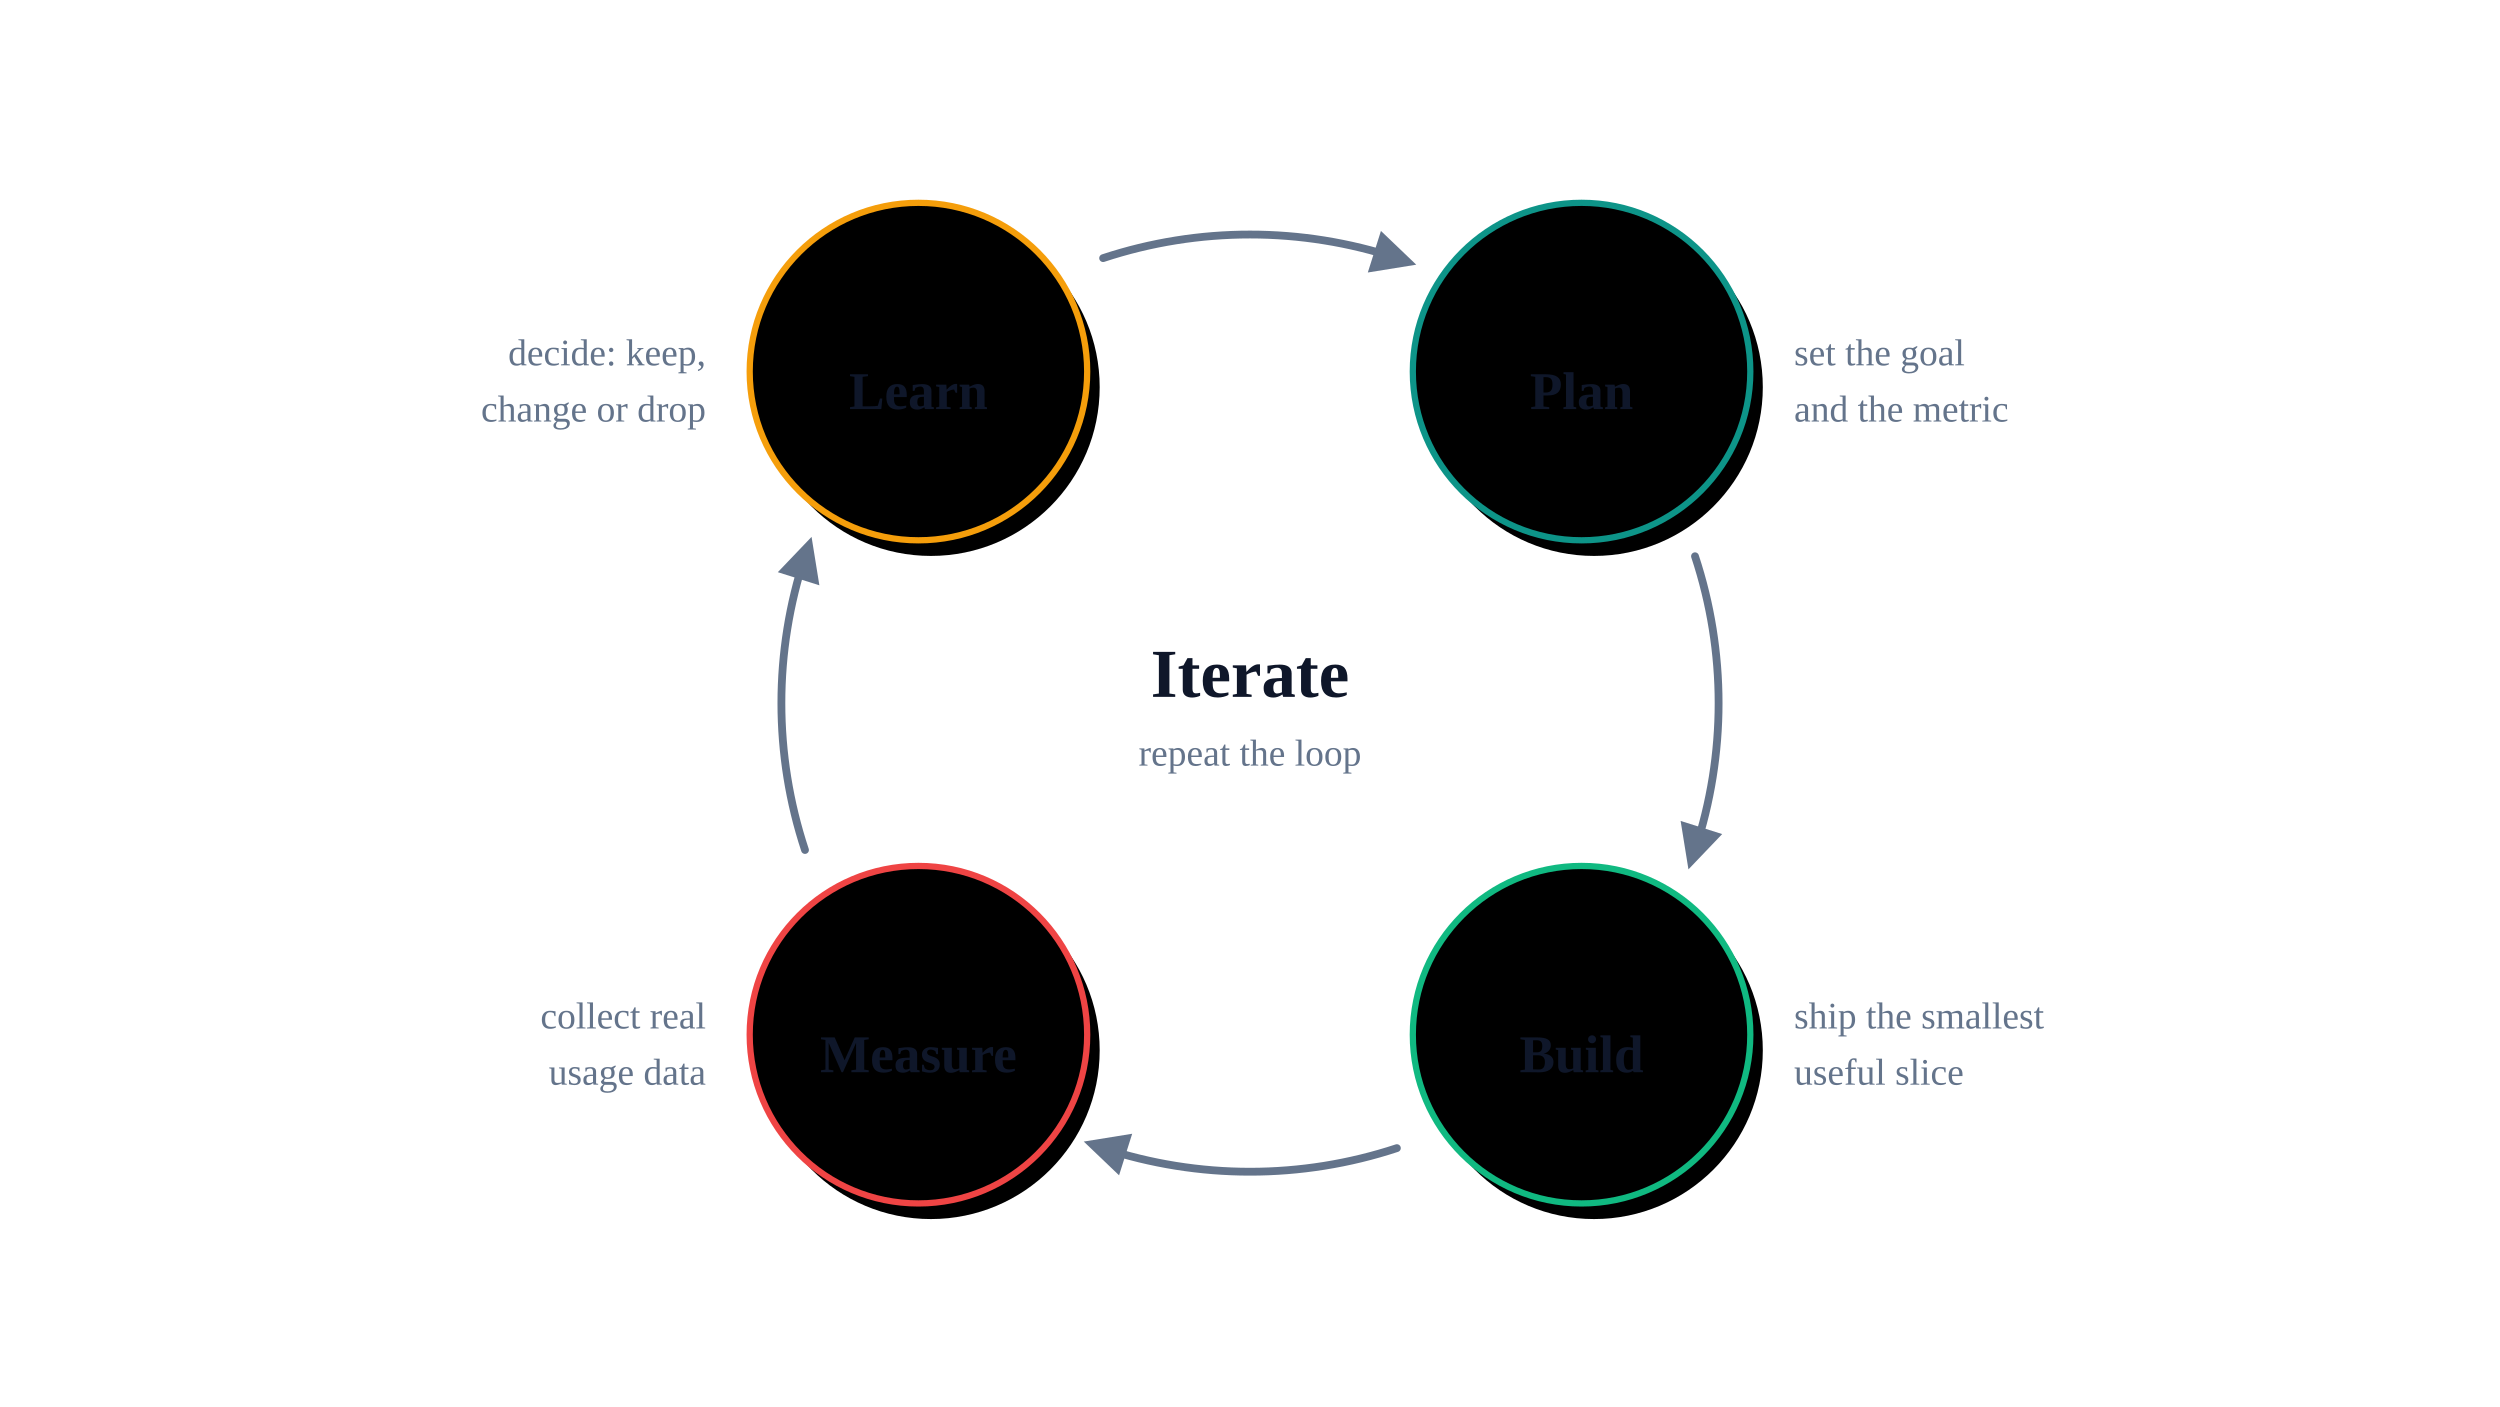
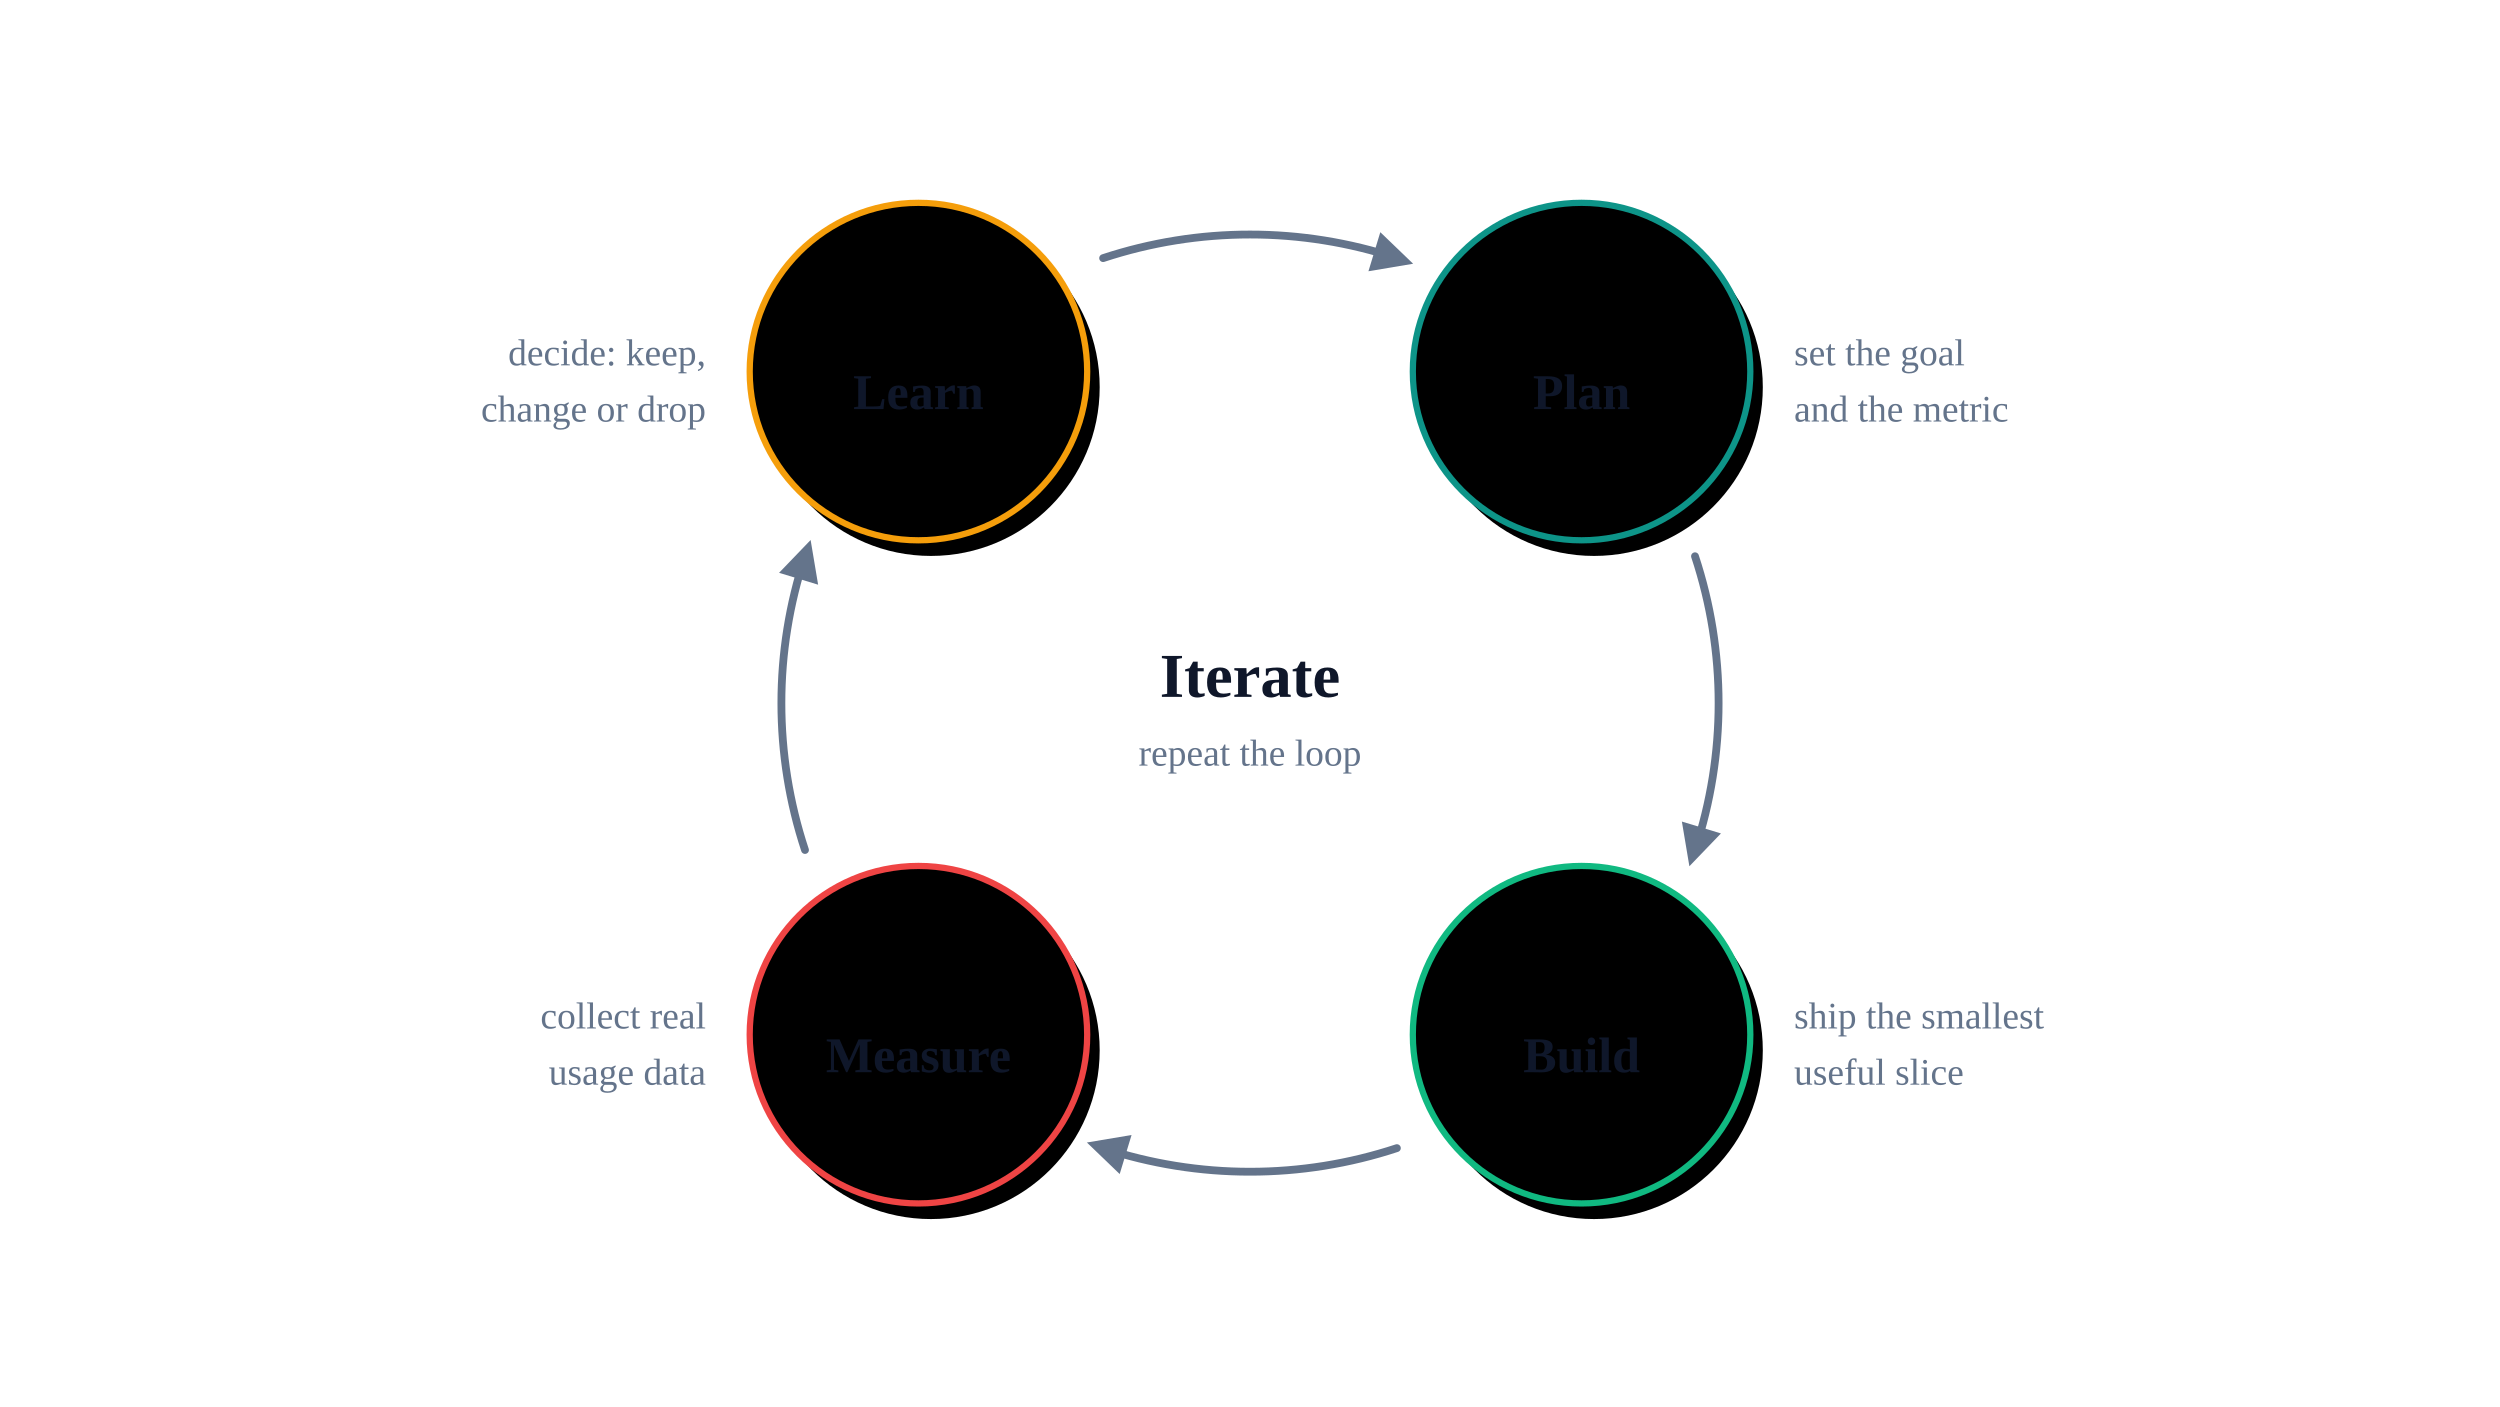
<svg xmlns="http://www.w3.org/2000/svg" viewBox="0 0 800 450" role="img" aria-label="Four-node cycle Plan, Build, Measure, Learn with clockwise arrows returning to the first node" style="width:100%;height:auto">
  <path d="M 542.4 178 A 150 150 0 0 1 542.4 272" fill="none" style="stroke:var(--text-muted,#64748b);stroke-width:2.5" stroke-linecap="round" />
-   <polygon points="540.3,278.2 537.8,262.7 551.1,266.9" style="fill:var(--text-muted,#64748b)" />
+   <polygon points="540.6,277.2 538.2,262.9 550.7,266.7" style="fill:var(--text-muted,#64748b)" />
  <path d="M 447 367.4 A 150 150 0 0 1 353 367.4" fill="none" style="stroke:var(--text-muted,#64748b);stroke-width:2.5" stroke-linecap="round" />
-   <polygon points="346.8,365.3 362.3,362.8 358.1,376.1" style="fill:var(--text-muted,#64748b)" />
+   <polygon points="347.8,365.6 362.1,363.2 358.3,375.7" style="fill:var(--text-muted,#64748b)" />
  <path d="M 257.6 272 A 150 150 0 0 1 257.6 178" fill="none" style="stroke:var(--text-muted,#64748b);stroke-width:2.5" stroke-linecap="round" />
-   <polygon points="259.7,171.8 262.2,187.3 248.9,183.1" style="fill:var(--text-muted,#64748b)" />
+   <polygon points="259.4,172.8 261.8,187.1 249.3,183.3" style="fill:var(--text-muted,#64748b)" />
  <path d="M 353 82.6 A 150 150 0 0 1 447 82.6" fill="none" style="stroke:var(--text-muted,#64748b);stroke-width:2.5" stroke-linecap="round" />
-   <polygon points="453.2,84.7 437.7,87.2 441.9,73.9" style="fill:var(--text-muted,#64748b)" />
-   <text x="400" y="223" text-anchor="middle" style="font-family:var(--font-head,ui-sans-serif,system-ui);font-size:22px;font-weight:700;fill:var(--text,#0f172a)">Iterate</text>
+   <polygon points="452.2,84.4 437.9,86.8 441.7,74.3" style="fill:var(--text-muted,#64748b)" />
+   <text x="400" y="223" text-anchor="middle" style="font-family:var(--font-head,ui-sans-serif,system-ui);font-size:20px;font-weight:700;fill:var(--text,#0f172a)">Iterate</text>
  <text x="400" y="245" text-anchor="middle" style="font-family:var(--font-sans,ui-sans-serif,system-ui);font-size:12px;fill:var(--text-muted,#64748b)">repeat the loop</text>
  <circle cx="506.1" cy="118.9" r="54" transform="translate(4 5)" style="fill:color-mix(in srgb, var(--teal,#0d9488) 22%, transparent);stroke:color-mix(in srgb, var(--teal,#0d9488) 45%, transparent);stroke-width:1.5" />
  <circle cx="506.1" cy="118.9" r="54" style="fill:color-mix(in srgb, var(--teal,#0d9488) 18%, var(--surface,#ffffff));stroke:var(--teal,#0d9488);stroke-width:2" />
-   <text x="506.1" y="108.9" text-anchor="middle" letter-spacing="1" style="font-family:var(--font-head,ui-sans-serif,system-ui);font-size:12px;font-weight:700;fill:color-mix(in srgb, var(--teal,#0d9488) 70%, var(--text,#0f172a))">01</text>
-   <text x="506.1" y="130.9" text-anchor="middle" style="font-family:var(--font-head,ui-sans-serif,system-ui);font-size:17px;font-weight:600;fill:var(--text,#0f172a)">Plan</text>
+   <text x="506.1" y="108.9" text-anchor="middle" letter-spacing="1.2" style="font-family:var(--font-head,ui-sans-serif,system-ui);font-size:11px;font-weight:700;fill:color-mix(in srgb, var(--teal,#0d9488) 70%, var(--text,#0f172a))">01</text>
+   <text x="506.1" y="130.9" text-anchor="middle" style="font-family:var(--font-head,ui-sans-serif,system-ui);font-size:16px;font-weight:600;fill:var(--text,#0f172a)">Plan</text>
  <text x="574.1" y="116.9" style="font-family:var(--font-sans,ui-sans-serif,system-ui);font-size:12px;fill:var(--text-muted,#64748b)">set the goal</text>
  <text x="574.1" y="134.9" style="font-family:var(--font-sans,ui-sans-serif,system-ui);font-size:12px;fill:var(--text-muted,#64748b)">and the metric</text>
  <circle cx="506.1" cy="331.1" r="54" transform="translate(4 5)" style="fill:color-mix(in srgb, var(--green,#10b981) 22%, transparent);stroke:color-mix(in srgb, var(--green,#10b981) 45%, transparent);stroke-width:1.5" />
  <circle cx="506.1" cy="331.1" r="54" style="fill:color-mix(in srgb, var(--green,#10b981) 18%, var(--surface,#ffffff));stroke:var(--green,#10b981);stroke-width:2" />
-   <text x="506.1" y="321.1" text-anchor="middle" letter-spacing="1" style="font-family:var(--font-head,ui-sans-serif,system-ui);font-size:12px;font-weight:700;fill:color-mix(in srgb, var(--green,#10b981) 70%, var(--text,#0f172a))">02</text>
-   <text x="506.1" y="343.1" text-anchor="middle" style="font-family:var(--font-head,ui-sans-serif,system-ui);font-size:17px;font-weight:600;fill:var(--text,#0f172a)">Build</text>
+   <text x="506.1" y="321.1" text-anchor="middle" letter-spacing="1.2" style="font-family:var(--font-head,ui-sans-serif,system-ui);font-size:11px;font-weight:700;fill:color-mix(in srgb, var(--green,#10b981) 70%, var(--text,#0f172a))">02</text>
+   <text x="506.1" y="343.1" text-anchor="middle" style="font-family:var(--font-head,ui-sans-serif,system-ui);font-size:16px;font-weight:600;fill:var(--text,#0f172a)">Build</text>
  <text x="574.1" y="329.1" style="font-family:var(--font-sans,ui-sans-serif,system-ui);font-size:12px;fill:var(--text-muted,#64748b)">ship the smallest</text>
  <text x="574.1" y="347.1" style="font-family:var(--font-sans,ui-sans-serif,system-ui);font-size:12px;fill:var(--text-muted,#64748b)">useful slice</text>
  <circle cx="293.9" cy="331.1" r="54" transform="translate(4 5)" style="fill:color-mix(in srgb, var(--coral,#ef4444) 22%, transparent);stroke:color-mix(in srgb, var(--coral,#ef4444) 45%, transparent);stroke-width:1.5" />
  <circle cx="293.9" cy="331.1" r="54" style="fill:color-mix(in srgb, var(--coral,#ef4444) 18%, var(--surface,#ffffff));stroke:var(--coral,#ef4444);stroke-width:2" />
-   <text x="293.9" y="321.1" text-anchor="middle" letter-spacing="1" style="font-family:var(--font-head,ui-sans-serif,system-ui);font-size:12px;font-weight:700;fill:color-mix(in srgb, var(--coral,#ef4444) 70%, var(--text,#0f172a))">03</text>
-   <text x="293.9" y="343.1" text-anchor="middle" style="font-family:var(--font-head,ui-sans-serif,system-ui);font-size:17px;font-weight:600;fill:var(--text,#0f172a)">Measure</text>
+   <text x="293.9" y="321.1" text-anchor="middle" letter-spacing="1.2" style="font-family:var(--font-head,ui-sans-serif,system-ui);font-size:11px;font-weight:700;fill:color-mix(in srgb, var(--coral,#ef4444) 70%, var(--text,#0f172a))">03</text>
+   <text x="293.9" y="343.1" text-anchor="middle" style="font-family:var(--font-head,ui-sans-serif,system-ui);font-size:16px;font-weight:600;fill:var(--text,#0f172a)">Measure</text>
  <text x="225.9" y="329.1" text-anchor="end" style="font-family:var(--font-sans,ui-sans-serif,system-ui);font-size:12px;fill:var(--text-muted,#64748b)">collect real</text>
  <text x="225.9" y="347.1" text-anchor="end" style="font-family:var(--font-sans,ui-sans-serif,system-ui);font-size:12px;fill:var(--text-muted,#64748b)">usage data</text>
  <circle cx="293.9" cy="118.9" r="54" transform="translate(4 5)" style="fill:color-mix(in srgb, var(--amber,#f59e0b) 22%, transparent);stroke:color-mix(in srgb, var(--amber,#f59e0b) 45%, transparent);stroke-width:1.5" />
  <circle cx="293.9" cy="118.9" r="54" style="fill:color-mix(in srgb, var(--amber,#f59e0b) 18%, var(--surface,#ffffff));stroke:var(--amber,#f59e0b);stroke-width:2" />
-   <text x="293.9" y="108.9" text-anchor="middle" letter-spacing="1" style="font-family:var(--font-head,ui-sans-serif,system-ui);font-size:12px;font-weight:700;fill:color-mix(in srgb, var(--amber,#f59e0b) 70%, var(--text,#0f172a))">04</text>
-   <text x="293.9" y="130.9" text-anchor="middle" style="font-family:var(--font-head,ui-sans-serif,system-ui);font-size:17px;font-weight:600;fill:var(--text,#0f172a)">Learn</text>
+   <text x="293.9" y="108.9" text-anchor="middle" letter-spacing="1.2" style="font-family:var(--font-head,ui-sans-serif,system-ui);font-size:11px;font-weight:700;fill:color-mix(in srgb, var(--amber,#f59e0b) 70%, var(--text,#0f172a))">04</text>
+   <text x="293.9" y="130.9" text-anchor="middle" style="font-family:var(--font-head,ui-sans-serif,system-ui);font-size:16px;font-weight:600;fill:var(--text,#0f172a)">Learn</text>
  <text x="225.9" y="116.9" text-anchor="end" style="font-family:var(--font-sans,ui-sans-serif,system-ui);font-size:12px;fill:var(--text-muted,#64748b)">decide: keep,</text>
  <text x="225.9" y="134.9" text-anchor="end" style="font-family:var(--font-sans,ui-sans-serif,system-ui);font-size:12px;fill:var(--text-muted,#64748b)">change or drop</text>
</svg>
